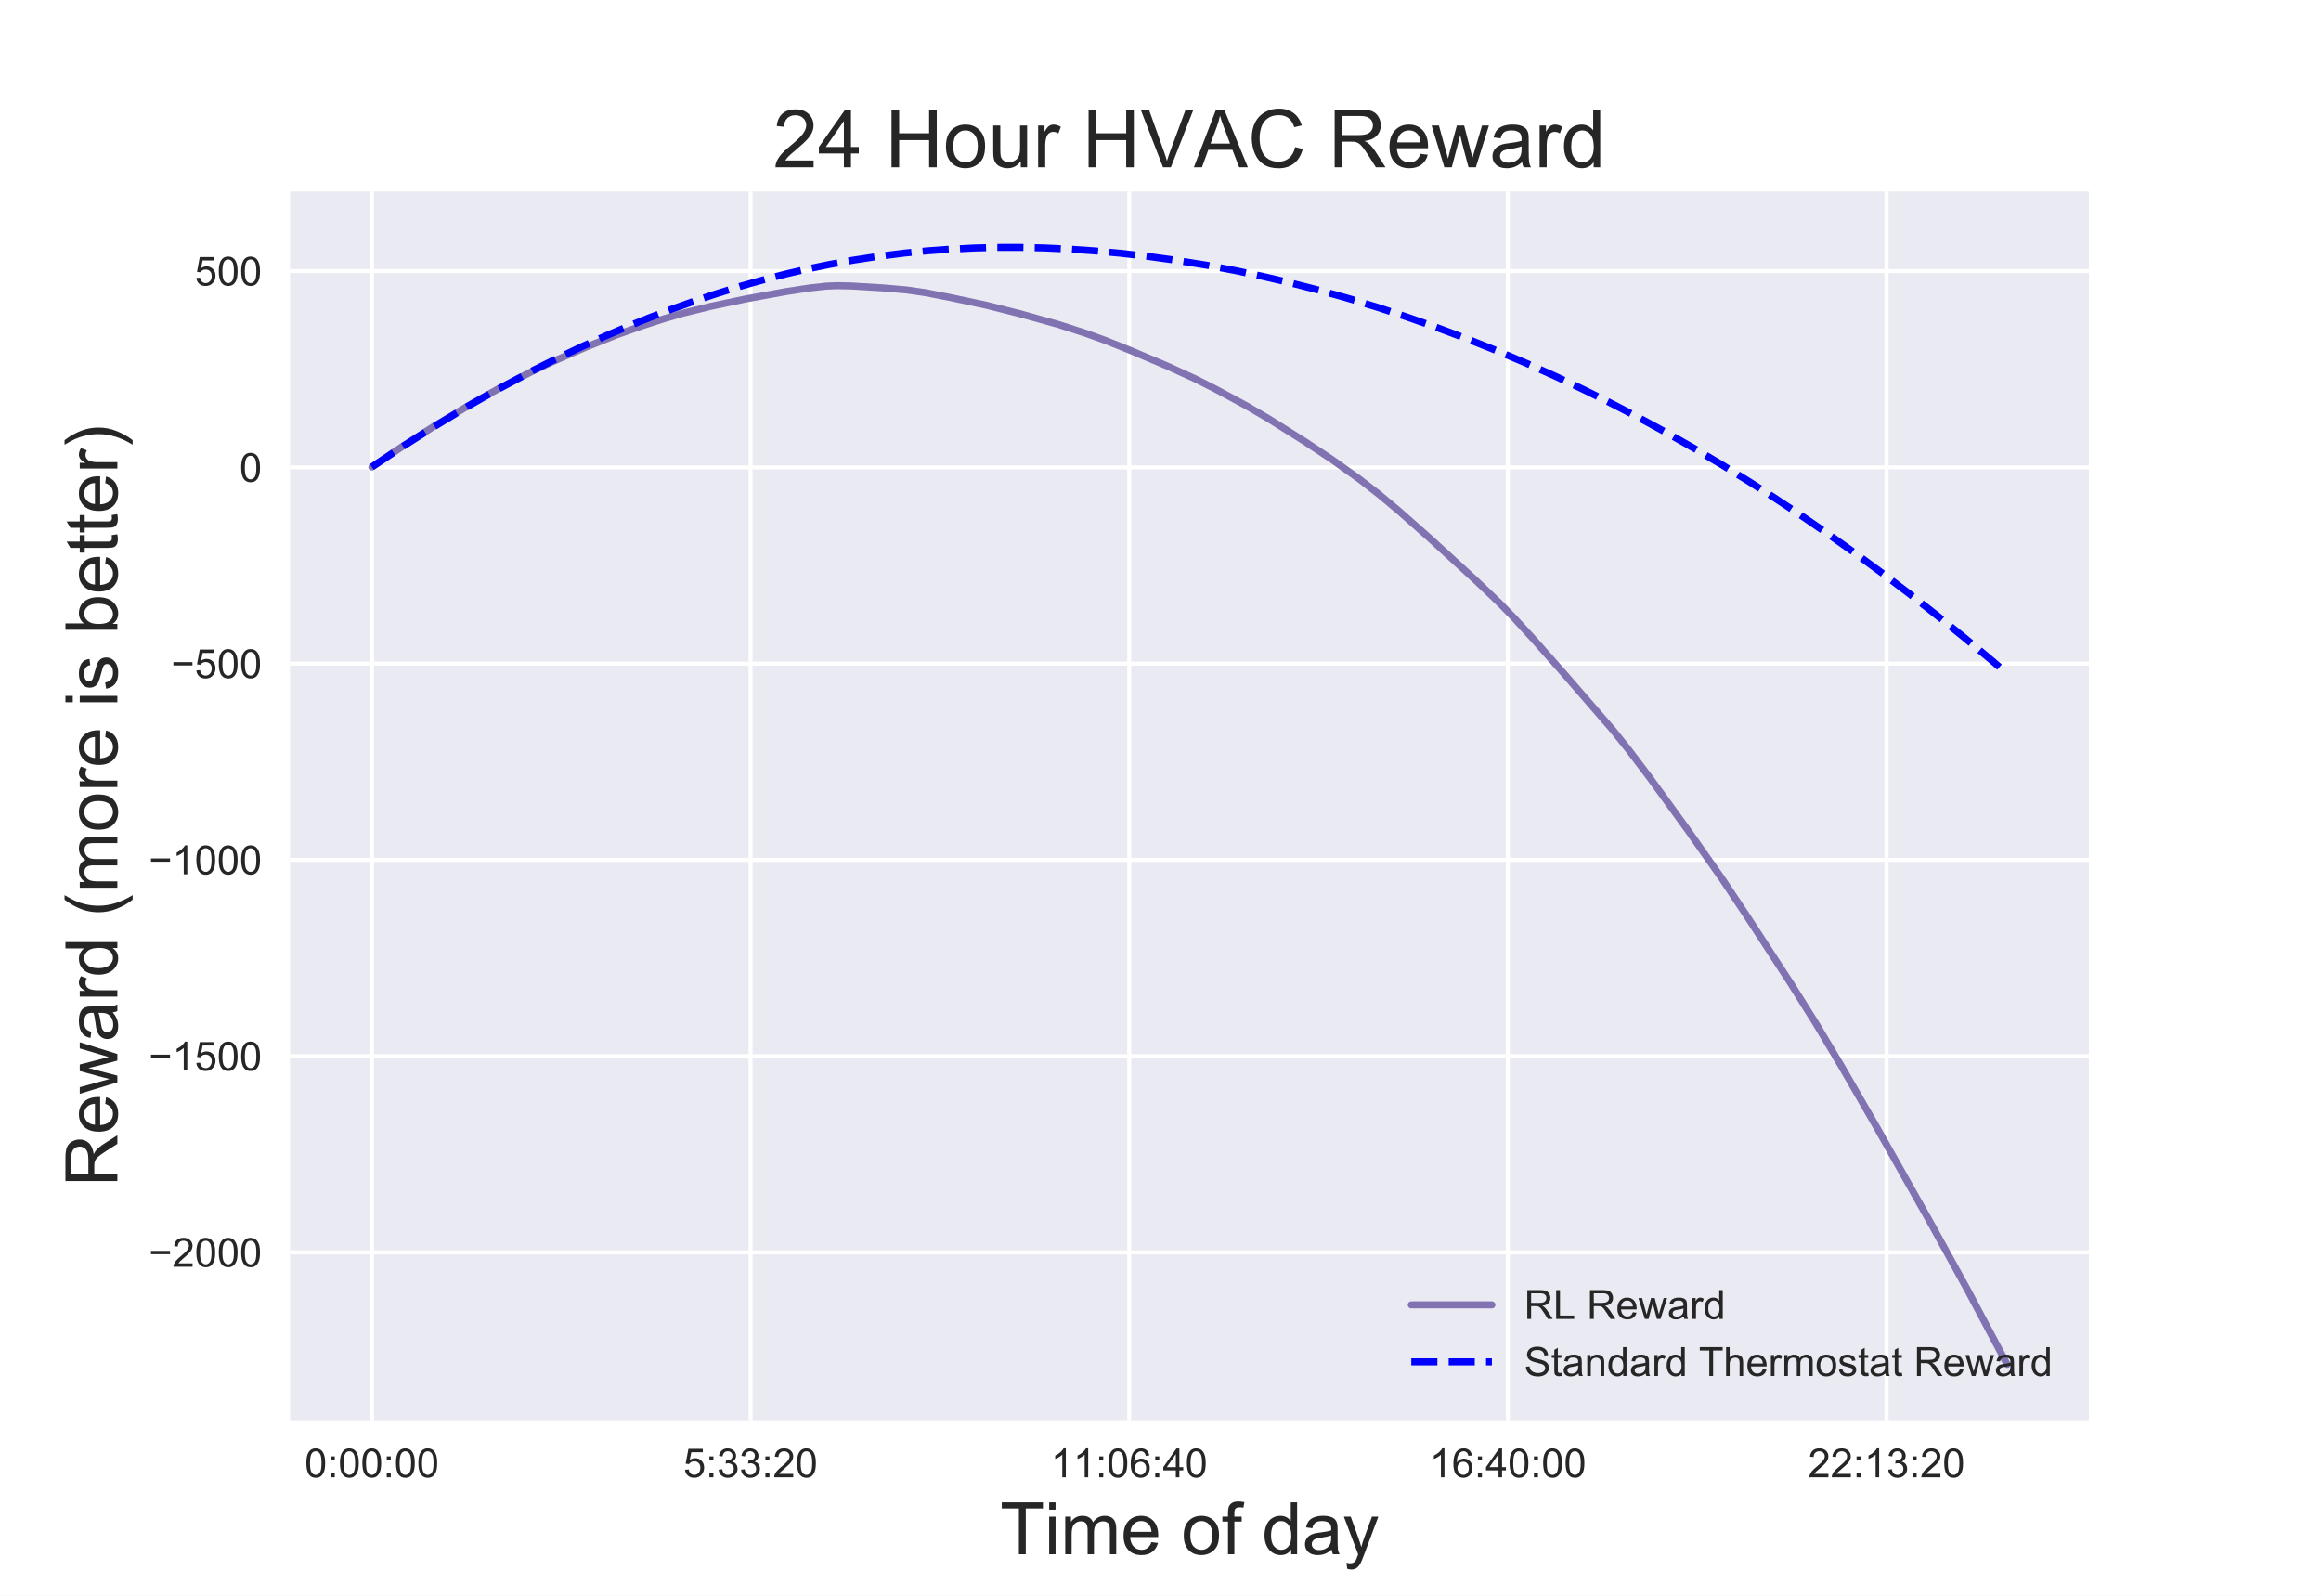
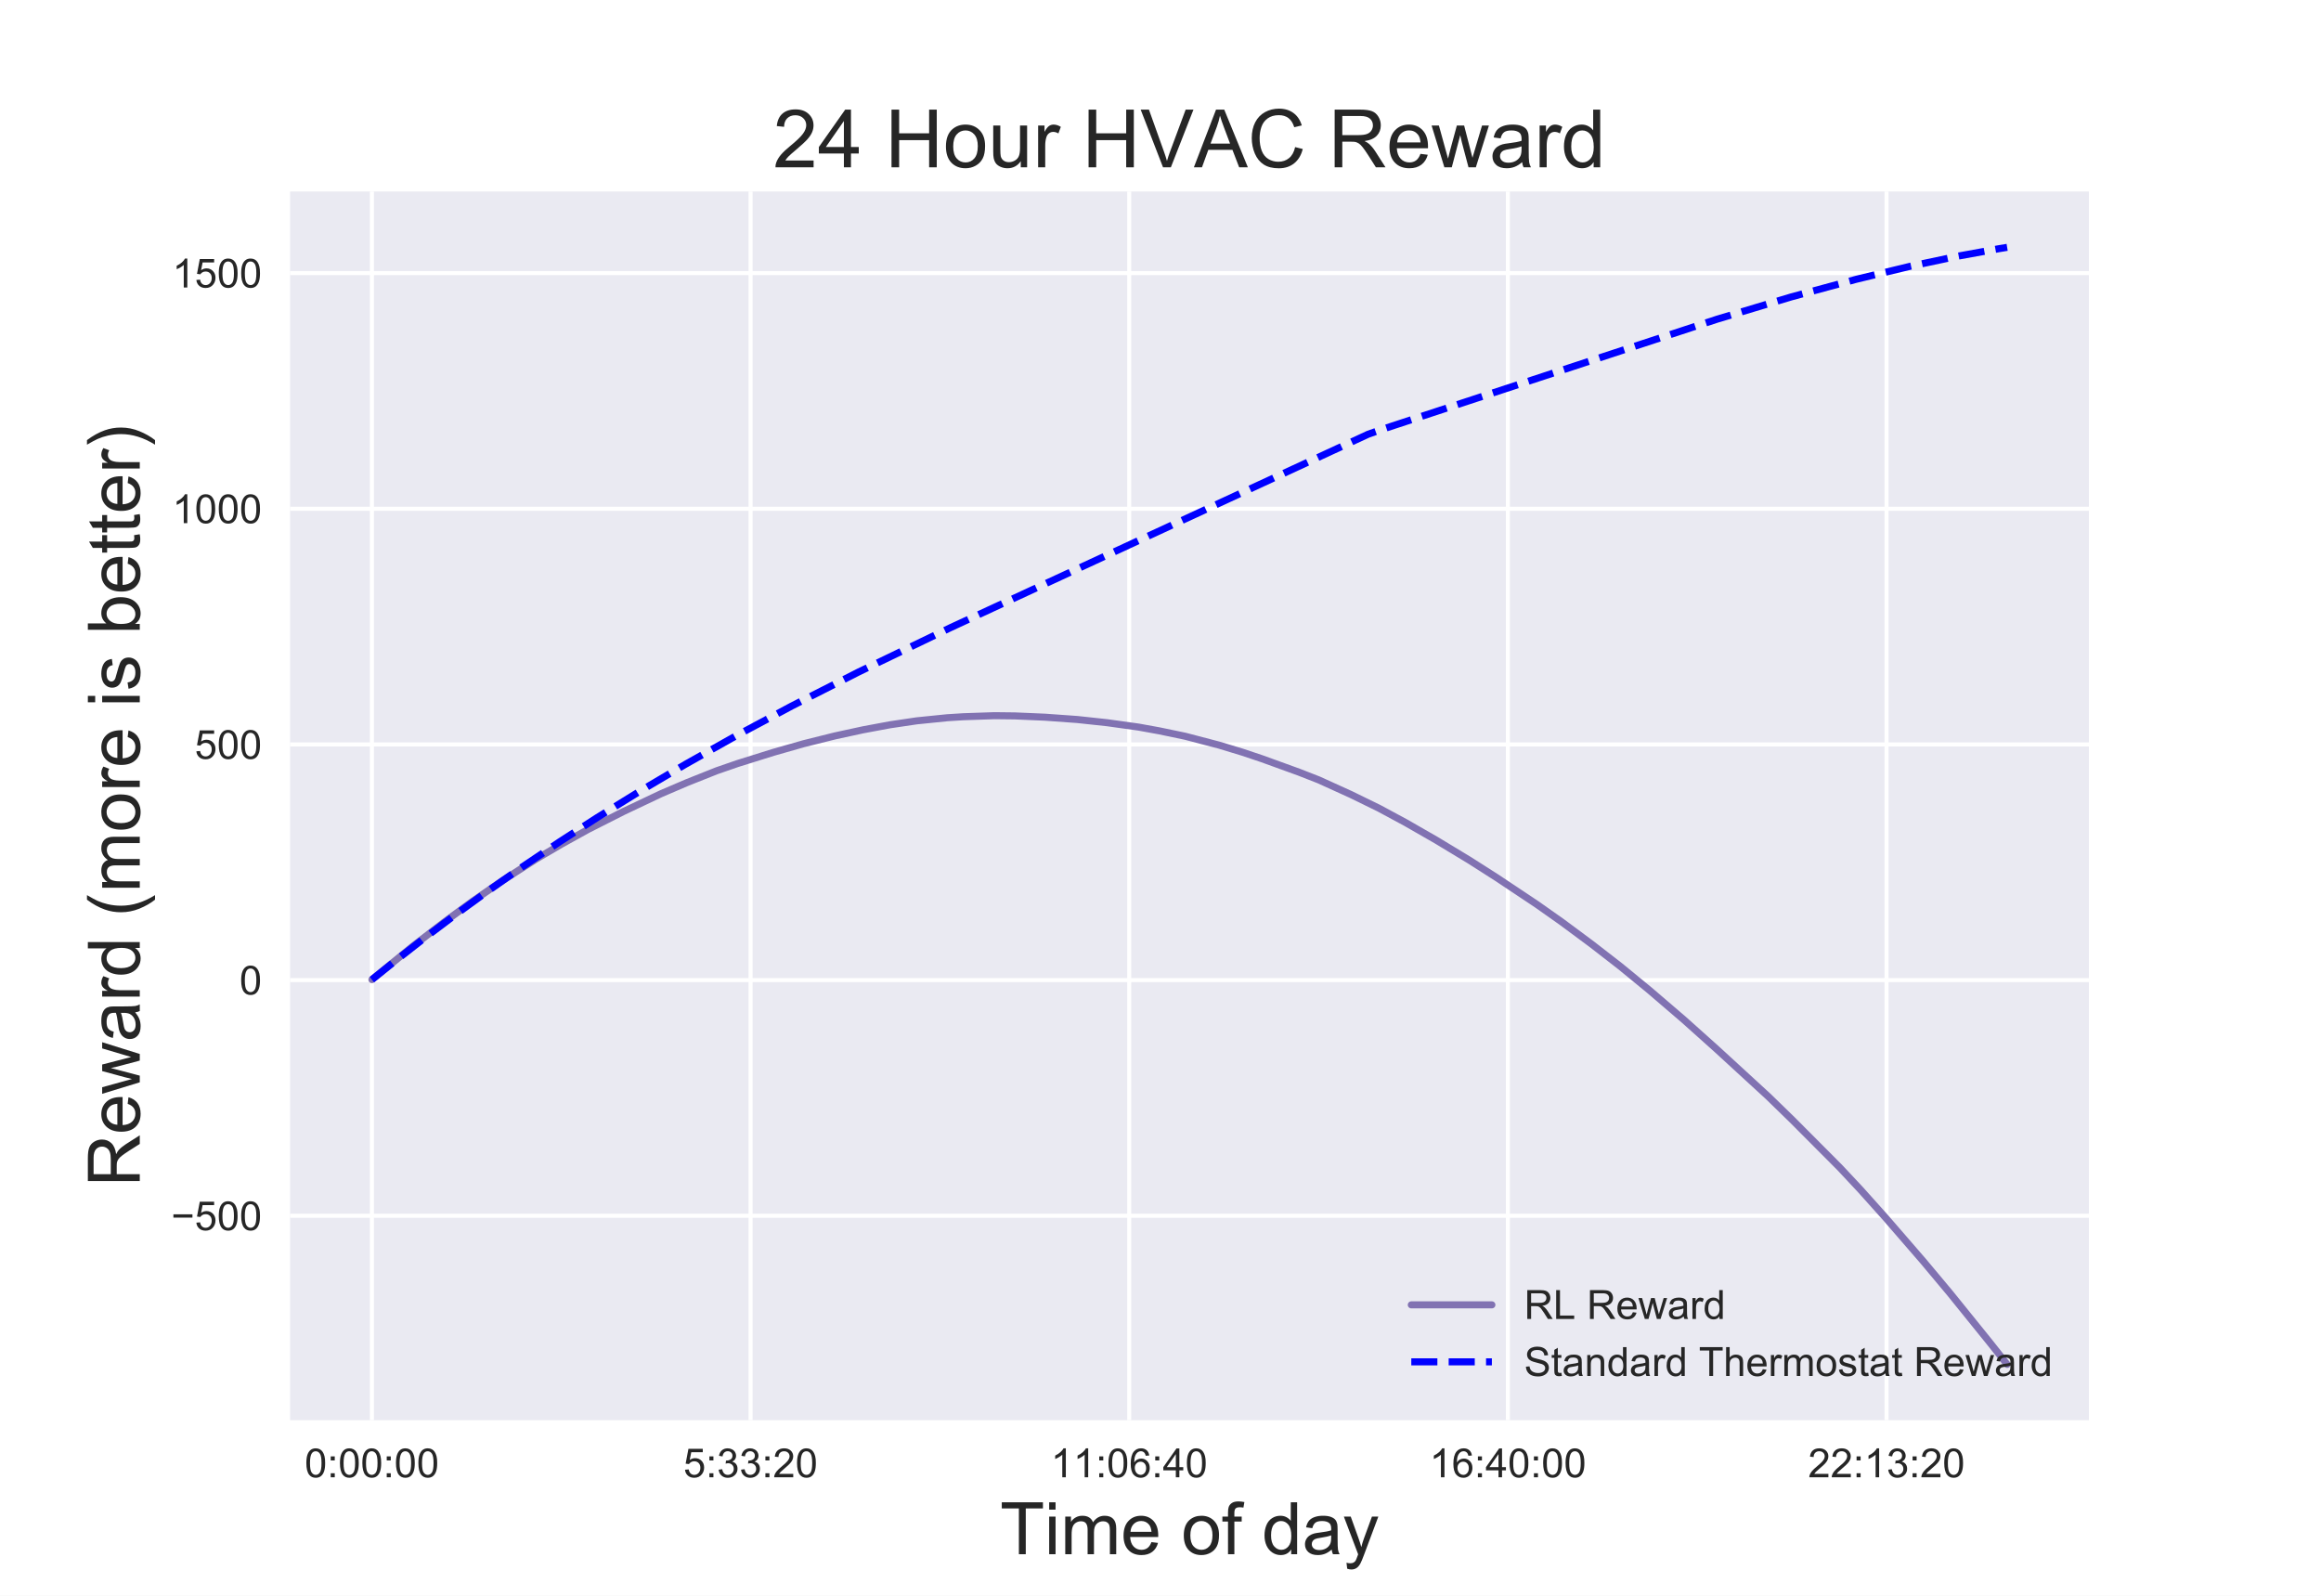
<svg xmlns="http://www.w3.org/2000/svg" xmlns:xlink="http://www.w3.org/1999/xlink" height="396pt" version="1.1" viewBox="0 0 576 396" width="576pt">
  <defs>
    <style type="text/css">
*{stroke-linecap:butt;stroke-linejoin:round;}
  </style>
  </defs>
  <g id="figure_1">
    <g id="patch_1">
      <path d="M 0 396  L 576 396  L 576 0  L 0 0  z " style="fill:#ffffff;" />
    </g>
    <g id="axes_1">
      <g id="patch_2">
        <path d="M 72 352.44  L 518.4 352.44  L 518.4 47.52  L 72 47.52  z " style="fill:#eaeaf2;" />
      </g>
      <g id="matplotlib.axis_1">
        <g id="xtick_1">
          <g id="line2d_1">
-             <path clip-path="url(#pa8f6f6d8f4)" d="M 92.291 352.44  L 92.291 47.52  " style="fill:none;stroke:#ffffff;stroke-linecap:round;" />
+             <path clip-path="url(#p934ad0e996)" d="M 92.291 352.44  L 92.291 47.52  " style="fill:none;stroke:#ffffff;stroke-linecap:round;" />
          </g>
          <g id="line2d_2" />
          <g id="text_1">
            <defs>
              <path d="M 4.156 35.297  Q 4.156 48 6.766 55.734  Q 9.375 63.484 14.516 67.672  Q 19.672 71.875 27.484 71.875  Q 33.25 71.875 37.594 69.547  Q 41.938 67.234 44.766 62.859  Q 47.609 58.5 49.219 52.219  Q 50.828 45.953 50.828 35.297  Q 50.828 22.703 48.234 14.969  Q 45.656 7.234 40.5 3  Q 35.359 -1.219 27.484 -1.219  Q 17.141 -1.219 11.234 6.203  Q 4.156 15.141 4.156 35.297  z M 13.188 35.297  Q 13.188 17.672 17.312 11.828  Q 21.438 6 27.484 6  Q 33.547 6 37.672 11.859  Q 41.797 17.719 41.797 35.297  Q 41.797 52.984 37.672 58.781  Q 33.547 64.594 27.391 64.594  Q 21.344 64.594 17.719 59.469  Q 13.188 52.938 13.188 35.297  z " id="ArialMT-48" />
              <path d="M 9.031 41.844  L 9.031 51.859  L 19.047 51.859  L 19.047 41.844  z M 9.031 0  L 9.031 10.016  L 19.047 10.016  L 19.047 0  z " id="ArialMT-58" />
            </defs>
            <g style="fill:#262626;" transform="translate(75.61044 366.5978)scale(0.1 -0.1)">
              <use xlink:href="#ArialMT-48" />
              <use x="55.615" xlink:href="#ArialMT-58" />
              <use x="83.398" xlink:href="#ArialMT-48" />
              <use x="139.014" xlink:href="#ArialMT-48" />
              <use x="194.629" xlink:href="#ArialMT-58" />
              <use x="222.412" xlink:href="#ArialMT-48" />
              <use x="278.027" xlink:href="#ArialMT-48" />
            </g>
          </g>
        </g>
        <g id="xtick_2">
          <g id="line2d_3">
-             <path clip-path="url(#pa8f6f6d8f4)" d="M 186.263 352.44  L 186.263 47.52  " style="fill:none;stroke:#ffffff;stroke-linecap:round;" />
+             <path clip-path="url(#p934ad0e996)" d="M 186.263 352.44  L 186.263 47.52  " style="fill:none;stroke:#ffffff;stroke-linecap:round;" />
          </g>
          <g id="line2d_4" />
          <g id="text_2">
            <defs>
              <path d="M 4.156 18.75  L 13.375 19.531  Q 14.406 12.797 18.141 9.391  Q 21.875 6 27.156 6  Q 33.5 6 37.891 10.781  Q 42.281 15.578 42.281 23.484  Q 42.281 31 38.062 35.344  Q 33.844 39.703 27 39.703  Q 22.75 39.703 19.328 37.766  Q 15.922 35.844 13.969 32.766  L 5.719 33.844  L 12.641 70.609  L 48.25 70.609  L 48.25 62.203  L 19.672 62.203  L 15.828 42.969  Q 22.266 47.469 29.344 47.469  Q 38.719 47.469 45.156 40.969  Q 51.609 34.469 51.609 24.266  Q 51.609 14.547 45.953 7.469  Q 39.062 -1.219 27.156 -1.219  Q 17.391 -1.219 11.203 4.25  Q 5.031 9.719 4.156 18.75  z " id="ArialMT-53" />
              <path d="M 4.203 18.891  L 12.984 20.062  Q 14.5 12.594 18.141 9.297  Q 21.781 6 27 6  Q 33.203 6 37.469 10.297  Q 41.75 14.594 41.75 20.953  Q 41.75 27 37.797 30.922  Q 33.844 34.859 27.734 34.859  Q 25.25 34.859 21.531 33.891  L 22.516 41.609  Q 23.391 41.5 23.922 41.5  Q 29.547 41.5 34.031 44.422  Q 38.531 47.359 38.531 53.469  Q 38.531 58.297 35.25 61.469  Q 31.984 64.656 26.812 64.656  Q 21.688 64.656 18.266 61.422  Q 14.844 58.203 13.875 51.766  L 5.078 53.328  Q 6.688 62.156 12.391 67.016  Q 18.109 71.875 26.609 71.875  Q 32.469 71.875 37.391 69.359  Q 42.328 66.844 44.938 62.5  Q 47.562 58.156 47.562 53.266  Q 47.562 48.641 45.062 44.828  Q 42.578 41.016 37.703 38.766  Q 44.047 37.312 47.562 32.688  Q 51.078 28.078 51.078 21.141  Q 51.078 11.766 44.234 5.25  Q 37.406 -1.266 26.953 -1.266  Q 17.531 -1.266 11.297 4.344  Q 5.078 9.969 4.203 18.891  z " id="ArialMT-51" />
              <path d="M 50.344 8.453  L 50.344 0  L 3.031 0  Q 2.938 3.172 4.047 6.109  Q 5.859 10.938 9.828 15.625  Q 13.812 20.312 21.344 26.469  Q 33.016 36.031 37.109 41.625  Q 41.219 47.219 41.219 52.203  Q 41.219 57.422 37.469 61  Q 33.734 64.594 27.734 64.594  Q 21.391 64.594 17.578 60.781  Q 13.766 56.984 13.719 50.25  L 4.688 51.172  Q 5.609 61.281 11.656 66.578  Q 17.719 71.875 27.938 71.875  Q 38.234 71.875 44.234 66.156  Q 50.25 60.453 50.25 52  Q 50.25 47.703 48.484 43.547  Q 46.734 39.406 42.656 34.812  Q 38.578 30.219 29.109 22.219  Q 21.188 15.578 18.938 13.203  Q 16.703 10.844 15.234 8.453  z " id="ArialMT-50" />
            </defs>
            <g style="fill:#262626;" transform="translate(169.5825 366.5978)scale(0.1 -0.1)">
              <use xlink:href="#ArialMT-53" />
              <use x="55.615" xlink:href="#ArialMT-58" />
              <use x="83.398" xlink:href="#ArialMT-51" />
              <use x="139.014" xlink:href="#ArialMT-51" />
              <use x="194.629" xlink:href="#ArialMT-58" />
              <use x="222.412" xlink:href="#ArialMT-50" />
              <use x="278.027" xlink:href="#ArialMT-48" />
            </g>
          </g>
        </g>
        <g id="xtick_3">
          <g id="line2d_5">
-             <path clip-path="url(#pa8f6f6d8f4)" d="M 280.235 352.44  L 280.235 47.52  " style="fill:none;stroke:#ffffff;stroke-linecap:round;" />
+             <path clip-path="url(#p934ad0e996)" d="M 280.235 352.44  L 280.235 47.52  " style="fill:none;stroke:#ffffff;stroke-linecap:round;" />
          </g>
          <g id="line2d_6" />
          <g id="text_3">
            <defs>
              <path d="M 37.25 0  L 28.469 0  L 28.469 56  Q 25.297 52.984 20.141 49.953  Q 14.984 46.922 10.891 45.406  L 10.891 53.906  Q 18.266 57.375 23.781 62.297  Q 29.297 67.234 31.594 71.875  L 37.25 71.875  z " id="ArialMT-49" />
              <path d="M 49.75 54.047  L 41.016 53.375  Q 39.844 58.547 37.703 60.891  Q 34.125 64.656 28.906 64.656  Q 24.703 64.656 21.531 62.312  Q 17.391 59.281 14.984 53.469  Q 12.594 47.656 12.5 36.922  Q 15.672 41.75 20.266 44.094  Q 24.859 46.438 29.891 46.438  Q 38.672 46.438 44.844 39.969  Q 51.031 33.5 51.031 23.25  Q 51.031 16.5 48.125 10.719  Q 45.219 4.938 40.141 1.859  Q 35.062 -1.219 28.609 -1.219  Q 17.625 -1.219 10.688 6.859  Q 3.766 14.938 3.766 33.5  Q 3.766 54.25 11.422 63.672  Q 18.109 71.875 29.438 71.875  Q 37.891 71.875 43.281 67.141  Q 48.688 62.406 49.75 54.047  z M 13.875 23.188  Q 13.875 18.656 15.797 14.5  Q 17.719 10.359 21.188 8.172  Q 24.656 6 28.469 6  Q 34.031 6 38.031 10.484  Q 42.047 14.984 42.047 22.703  Q 42.047 30.125 38.078 34.391  Q 34.125 38.672 28.125 38.672  Q 22.172 38.672 18.016 34.391  Q 13.875 30.125 13.875 23.188  z " id="ArialMT-54" />
              <path d="M 32.328 0  L 32.328 17.141  L 1.266 17.141  L 1.266 25.203  L 33.938 71.578  L 41.109 71.578  L 41.109 25.203  L 50.781 25.203  L 50.781 17.141  L 41.109 17.141  L 41.109 0  z M 32.328 25.203  L 32.328 57.469  L 9.906 25.203  z " id="ArialMT-52" />
            </defs>
            <g style="fill:#262626;" transform="translate(260.7795 366.5978)scale(0.1 -0.1)">
              <use xlink:href="#ArialMT-49" />
              <use x="55.506" xlink:href="#ArialMT-49" />
              <use x="111.121" xlink:href="#ArialMT-58" />
              <use x="138.904" xlink:href="#ArialMT-48" />
              <use x="194.52" xlink:href="#ArialMT-54" />
              <use x="250.135" xlink:href="#ArialMT-58" />
              <use x="277.918" xlink:href="#ArialMT-52" />
              <use x="333.533" xlink:href="#ArialMT-48" />
            </g>
          </g>
        </g>
        <g id="xtick_4">
          <g id="line2d_7">
-             <path clip-path="url(#pa8f6f6d8f4)" d="M 374.207 352.44  L 374.207 47.52  " style="fill:none;stroke:#ffffff;stroke-linecap:round;" />
+             <path clip-path="url(#p934ad0e996)" d="M 374.207 352.44  L 374.207 47.52  " style="fill:none;stroke:#ffffff;stroke-linecap:round;" />
          </g>
          <g id="line2d_8" />
          <g id="text_4">
            <g style="fill:#262626;" transform="translate(354.746 366.5978)scale(0.1 -0.1)">
              <use xlink:href="#ArialMT-49" />
              <use x="55.615" xlink:href="#ArialMT-54" />
              <use x="111.23" xlink:href="#ArialMT-58" />
              <use x="139.014" xlink:href="#ArialMT-52" />
              <use x="194.629" xlink:href="#ArialMT-48" />
              <use x="250.244" xlink:href="#ArialMT-58" />
              <use x="278.027" xlink:href="#ArialMT-48" />
              <use x="333.643" xlink:href="#ArialMT-48" />
            </g>
          </g>
        </g>
        <g id="xtick_5">
          <g id="line2d_9">
-             <path clip-path="url(#pa8f6f6d8f4)" d="M 468.179 352.44  L 468.179 47.52  " style="fill:none;stroke:#ffffff;stroke-linecap:round;" />
+             <path clip-path="url(#p934ad0e996)" d="M 468.179 352.44  L 468.179 47.52  " style="fill:none;stroke:#ffffff;stroke-linecap:round;" />
          </g>
          <g id="line2d_10" />
          <g id="text_5">
            <g style="fill:#262626;" transform="translate(448.7181 366.5978)scale(0.1 -0.1)">
              <use xlink:href="#ArialMT-50" />
              <use x="55.615" xlink:href="#ArialMT-50" />
              <use x="111.23" xlink:href="#ArialMT-58" />
              <use x="139.014" xlink:href="#ArialMT-49" />
              <use x="194.629" xlink:href="#ArialMT-51" />
              <use x="250.244" xlink:href="#ArialMT-58" />
              <use x="278.027" xlink:href="#ArialMT-50" />
              <use x="333.643" xlink:href="#ArialMT-48" />
            </g>
          </g>
        </g>
        <g id="text_6">
          <defs>
            <path d="M 25.922 0  L 25.922 63.141  L 2.344 63.141  L 2.344 71.578  L 59.078 71.578  L 59.078 63.141  L 35.406 63.141  L 35.406 0  z " id="ArialMT-84" />
            <path d="M 6.641 61.469  L 6.641 71.578  L 15.438 71.578  L 15.438 61.469  z M 6.641 0  L 6.641 51.859  L 15.438 51.859  L 15.438 0  z " id="ArialMT-105" />
            <path d="M 6.594 0  L 6.594 51.859  L 14.453 51.859  L 14.453 44.578  Q 16.891 48.391 20.938 50.703  Q 25 53.031 30.172 53.031  Q 35.938 53.031 39.625 50.641  Q 43.312 48.25 44.828 43.953  Q 50.984 53.031 60.844 53.031  Q 68.562 53.031 72.703 48.75  Q 76.859 44.484 76.859 35.594  L 76.859 0  L 68.109 0  L 68.109 32.672  Q 68.109 37.938 67.25 40.25  Q 66.406 42.578 64.156 43.984  Q 61.922 45.406 58.891 45.406  Q 53.422 45.406 49.797 41.766  Q 46.188 38.141 46.188 30.125  L 46.188 0  L 37.406 0  L 37.406 33.688  Q 37.406 39.547 35.25 42.469  Q 33.109 45.406 28.219 45.406  Q 24.516 45.406 21.359 43.453  Q 18.219 41.5 16.797 37.734  Q 15.375 33.984 15.375 26.906  L 15.375 0  z " id="ArialMT-109" />
            <path d="M 42.094 16.703  L 51.172 15.578  Q 49.031 7.625 43.219 3.219  Q 37.406 -1.172 28.375 -1.172  Q 17 -1.172 10.328 5.828  Q 3.656 12.844 3.656 25.484  Q 3.656 38.578 10.391 45.797  Q 17.141 53.031 27.875 53.031  Q 38.281 53.031 44.875 45.953  Q 51.469 38.875 51.469 26.031  Q 51.469 25.25 51.422 23.688  L 12.75 23.688  Q 13.234 15.141 17.578 10.594  Q 21.922 6.062 28.422 6.062  Q 33.25 6.062 36.672 8.594  Q 40.094 11.141 42.094 16.703  z M 13.234 30.906  L 42.188 30.906  Q 41.609 37.453 38.875 40.719  Q 34.672 45.797 27.984 45.797  Q 21.922 45.797 17.797 41.75  Q 13.672 37.703 13.234 30.906  z " id="ArialMT-101" />
            <path id="ArialMT-32" />
            <path d="M 3.328 25.922  Q 3.328 40.328 11.328 47.266  Q 18.016 53.031 27.641 53.031  Q 38.328 53.031 45.109 46.016  Q 51.906 39.016 51.906 26.656  Q 51.906 16.656 48.906 10.906  Q 45.906 5.172 40.156 2  Q 34.422 -1.172 27.641 -1.172  Q 16.75 -1.172 10.031 5.812  Q 3.328 12.797 3.328 25.922  z M 12.359 25.922  Q 12.359 15.969 16.703 11.016  Q 21.047 6.062 27.641 6.062  Q 34.188 6.062 38.531 11.031  Q 42.875 16.016 42.875 26.219  Q 42.875 35.844 38.5 40.797  Q 34.125 45.75 27.641 45.75  Q 21.047 45.75 16.703 40.812  Q 12.359 35.891 12.359 25.922  z " id="ArialMT-111" />
            <path d="M 8.688 0  L 8.688 45.016  L 0.922 45.016  L 0.922 51.859  L 8.688 51.859  L 8.688 57.375  Q 8.688 62.594 9.625 65.141  Q 10.891 68.562 14.078 70.672  Q 17.281 72.797 23.047 72.797  Q 26.766 72.797 31.25 71.922  L 29.938 64.266  Q 27.203 64.75 24.75 64.75  Q 20.75 64.75 19.094 63.031  Q 17.438 61.328 17.438 56.641  L 17.438 51.859  L 27.547 51.859  L 27.547 45.016  L 17.438 45.016  L 17.438 0  z " id="ArialMT-102" />
            <path d="M 40.234 0  L 40.234 6.547  Q 35.297 -1.172 25.734 -1.172  Q 19.531 -1.172 14.328 2.25  Q 9.125 5.672 6.266 11.797  Q 3.422 17.922 3.422 25.875  Q 3.422 33.641 6 39.969  Q 8.594 46.297 13.766 49.656  Q 18.953 53.031 25.344 53.031  Q 30.031 53.031 33.688 51.047  Q 37.359 49.078 39.656 45.906  L 39.656 71.578  L 48.391 71.578  L 48.391 0  z M 12.453 25.875  Q 12.453 15.922 16.641 10.984  Q 20.844 6.062 26.562 6.062  Q 32.328 6.062 36.344 10.766  Q 40.375 15.484 40.375 25.141  Q 40.375 35.797 36.266 40.766  Q 32.172 45.75 26.172 45.75  Q 20.312 45.75 16.375 40.969  Q 12.453 36.188 12.453 25.875  z " id="ArialMT-100" />
            <path d="M 40.438 6.391  Q 35.547 2.25 31.031 0.531  Q 26.516 -1.172 21.344 -1.172  Q 12.797 -1.172 8.203 3  Q 3.609 7.172 3.609 13.672  Q 3.609 17.484 5.344 20.625  Q 7.078 23.781 9.891 25.688  Q 12.703 27.594 16.219 28.562  Q 18.797 29.25 24.031 29.891  Q 34.672 31.156 39.703 32.906  Q 39.75 34.719 39.75 35.203  Q 39.75 40.578 37.25 42.781  Q 33.891 45.75 27.25 45.75  Q 21.047 45.75 18.094 43.578  Q 15.141 41.406 13.719 35.891  L 5.125 37.062  Q 6.297 42.578 8.984 45.969  Q 11.672 49.359 16.75 51.188  Q 21.828 53.031 28.516 53.031  Q 35.156 53.031 39.297 51.469  Q 43.453 49.906 45.406 47.531  Q 47.359 45.172 48.141 41.547  Q 48.578 39.312 48.578 33.453  L 48.578 21.734  Q 48.578 9.469 49.141 6.219  Q 49.703 2.984 51.375 0  L 42.188 0  Q 40.828 2.734 40.438 6.391  z M 39.703 26.031  Q 34.906 24.078 25.344 22.703  Q 19.922 21.922 17.672 20.938  Q 15.438 19.969 14.203 18.094  Q 12.984 16.219 12.984 13.922  Q 12.984 10.406 15.641 8.062  Q 18.312 5.719 23.438 5.719  Q 28.516 5.719 32.469 7.938  Q 36.422 10.156 38.281 14.016  Q 39.703 17 39.703 22.797  z " id="ArialMT-97" />
            <path d="M 6.203 -19.969  L 5.219 -11.719  Q 8.109 -12.5 10.25 -12.5  Q 13.188 -12.5 14.938 -11.516  Q 16.703 -10.547 17.828 -8.797  Q 18.656 -7.469 20.516 -2.25  Q 20.75 -1.516 21.297 -0.094  L 1.609 51.859  L 11.078 51.859  L 21.875 21.828  Q 23.969 16.109 25.641 9.812  Q 27.156 15.875 29.25 21.625  L 40.328 51.859  L 49.125 51.859  L 29.391 -0.875  Q 26.219 -9.422 24.469 -12.641  Q 22.125 -17 19.094 -19.016  Q 16.062 -21.047 11.859 -21.047  Q 9.328 -21.047 6.203 -19.969  z " id="ArialMT-121" />
          </defs>
          <g style="fill:#262626;" transform="translate(248.1905 385.6888)scale(0.18 -0.18)">
            <use xlink:href="#ArialMT-84" />
            <use x="61.037" xlink:href="#ArialMT-105" />
            <use x="83.254" xlink:href="#ArialMT-109" />
            <use x="166.555" xlink:href="#ArialMT-101" />
            <use x="222.17" xlink:href="#ArialMT-32" />
            <use x="249.953" xlink:href="#ArialMT-111" />
            <use x="305.568" xlink:href="#ArialMT-102" />
            <use x="333.352" xlink:href="#ArialMT-32" />
            <use x="361.135" xlink:href="#ArialMT-100" />
            <use x="416.75" xlink:href="#ArialMT-97" />
            <use x="472.365" xlink:href="#ArialMT-121" />
          </g>
        </g>
      </g>
      <g id="matplotlib.axis_2">
        <g id="ytick_1">
          <g id="line2d_11">
-             <path clip-path="url(#pa8f6f6d8f4)" d="M 72 310.781  L 518.4 310.781  " style="fill:none;stroke:#ffffff;stroke-linecap:round;" />
+             <path clip-path="url(#p934ad0e996)" d="M 72 301.701  L 518.4 301.701  " style="fill:none;stroke:#ffffff;stroke-linecap:round;" />
          </g>
          <g id="line2d_12" />
          <g id="text_7">
            <defs>
              <path d="M 52.828 31.203  L 5.562 31.203  L 5.562 39.406  L 52.828 39.406  z " id="ArialMT-8722" />
            </defs>
-             <g style="fill:#262626;" transform="translate(36.91562 314.3599)scale(0.1 -0.1)">
-               <use xlink:href="#ArialMT-8722" />
-               <use x="58.398" xlink:href="#ArialMT-50" />
-               <use x="114.014" xlink:href="#ArialMT-48" />
-               <use x="169.629" xlink:href="#ArialMT-48" />
-               <use x="225.244" xlink:href="#ArialMT-48" />
-             </g>
-           </g>
-         </g>
-         <g id="ytick_2">
-           <g id="line2d_13">
-             <path clip-path="url(#pa8f6f6d8f4)" d="M 72 262.08  L 518.4 262.08  " style="fill:none;stroke:#ffffff;stroke-linecap:round;" />
-           </g>
-           <g id="line2d_14" />
-           <g id="text_8">
-             <g style="fill:#262626;" transform="translate(36.91562 265.6584)scale(0.1 -0.1)">
-               <use xlink:href="#ArialMT-8722" />
-               <use x="58.398" xlink:href="#ArialMT-49" />
-               <use x="114.014" xlink:href="#ArialMT-53" />
-               <use x="169.629" xlink:href="#ArialMT-48" />
-               <use x="225.244" xlink:href="#ArialMT-48" />
-             </g>
-           </g>
-         </g>
-         <g id="ytick_3">
-           <g id="line2d_15">
-             <path clip-path="url(#pa8f6f6d8f4)" d="M 72 213.378  L 518.4 213.378  " style="fill:none;stroke:#ffffff;stroke-linecap:round;" />
-           </g>
-           <g id="line2d_16" />
-           <g id="text_9">
-             <g style="fill:#262626;" transform="translate(36.91562 216.957)scale(0.1 -0.1)">
-               <use xlink:href="#ArialMT-8722" />
-               <use x="58.398" xlink:href="#ArialMT-49" />
-               <use x="114.014" xlink:href="#ArialMT-48" />
-               <use x="169.629" xlink:href="#ArialMT-48" />
-               <use x="225.244" xlink:href="#ArialMT-48" />
-             </g>
-           </g>
-         </g>
-         <g id="ytick_4">
-           <g id="line2d_17">
-             <path clip-path="url(#pa8f6f6d8f4)" d="M 72 164.677  L 518.4 164.677  " style="fill:none;stroke:#ffffff;stroke-linecap:round;" />
-           </g>
-           <g id="line2d_18" />
-           <g id="text_10">
-             <g style="fill:#262626;" transform="translate(42.47656 168.2555)scale(0.1 -0.1)">
+             <g style="fill:#262626;" transform="translate(42.47656 305.28)scale(0.1 -0.1)">
              <use xlink:href="#ArialMT-8722" />
              <use x="58.398" xlink:href="#ArialMT-53" />
              <use x="114.014" xlink:href="#ArialMT-48" />
              <use x="169.629" xlink:href="#ArialMT-48" />
            </g>
          </g>
        </g>
-         <g id="ytick_5">
-           <g id="line2d_19">
-             <path clip-path="url(#pa8f6f6d8f4)" d="M 72 115.975  L 518.4 115.975  " style="fill:none;stroke:#ffffff;stroke-linecap:round;" />
-           </g>
-           <g id="line2d_20" />
-           <g id="text_11">
-             <g style="fill:#262626;" transform="translate(59.43906 119.554)scale(0.1 -0.1)">
+         <g id="ytick_2">
+           <g id="line2d_13">
+             <path clip-path="url(#p934ad0e996)" d="M 72 243.218  L 518.4 243.218  " style="fill:none;stroke:#ffffff;stroke-linecap:round;" />
+           </g>
+           <g id="line2d_14" />
+           <g id="text_8">
+             <g style="fill:#262626;" transform="translate(59.43906 246.7967)scale(0.1 -0.1)">
              <use xlink:href="#ArialMT-48" />
            </g>
          </g>
        </g>
-         <g id="ytick_6">
-           <g id="line2d_21">
-             <path clip-path="url(#pa8f6f6d8f4)" d="M 72 67.274  L 518.4 67.274  " style="fill:none;stroke:#ffffff;stroke-linecap:round;" />
-           </g>
-           <g id="line2d_22" />
-           <g id="text_12">
-             <g style="fill:#262626;" transform="translate(48.31719 70.85255)scale(0.1 -0.1)">
+         <g id="ytick_3">
+           <g id="line2d_15">
+             <path clip-path="url(#p934ad0e996)" d="M 72 184.734  L 518.4 184.734  " style="fill:none;stroke:#ffffff;stroke-linecap:round;" />
+           </g>
+           <g id="line2d_16" />
+           <g id="text_9">
+             <g style="fill:#262626;" transform="translate(48.31719 188.3133)scale(0.1 -0.1)">
              <use xlink:href="#ArialMT-53" />
              <use x="55.615" xlink:href="#ArialMT-48" />
              <use x="111.23" xlink:href="#ArialMT-48" />
            </g>
          </g>
        </g>
-         <g id="text_13">
+         <g id="ytick_4">
+           <g id="line2d_17">
+             <path clip-path="url(#p934ad0e996)" d="M 72 126.251  L 518.4 126.251  " style="fill:none;stroke:#ffffff;stroke-linecap:round;" />
+           </g>
+           <g id="line2d_18" />
+           <g id="text_10">
+             <g style="fill:#262626;" transform="translate(42.75625 129.8299)scale(0.1 -0.1)">
+               <use xlink:href="#ArialMT-49" />
+               <use x="55.615" xlink:href="#ArialMT-48" />
+               <use x="111.23" xlink:href="#ArialMT-48" />
+               <use x="166.846" xlink:href="#ArialMT-48" />
+             </g>
+           </g>
+         </g>
+         <g id="ytick_5">
+           <g id="line2d_19">
+             <path clip-path="url(#p934ad0e996)" d="M 72 67.768  L 518.4 67.768  " style="fill:none;stroke:#ffffff;stroke-linecap:round;" />
+           </g>
+           <g id="line2d_20" />
+           <g id="text_11">
+             <g style="fill:#262626;" transform="translate(42.75625 71.34657)scale(0.1 -0.1)">
+               <use xlink:href="#ArialMT-49" />
+               <use x="55.615" xlink:href="#ArialMT-53" />
+               <use x="111.23" xlink:href="#ArialMT-48" />
+               <use x="166.846" xlink:href="#ArialMT-48" />
+             </g>
+           </g>
+         </g>
+         <g id="text_12">
          <defs>
            <path d="M 7.859 0  L 7.859 71.578  L 39.594 71.578  Q 49.172 71.578 54.141 69.641  Q 59.125 67.719 62.109 62.828  Q 65.094 57.953 65.094 52.047  Q 65.094 44.438 60.156 39.203  Q 55.219 33.984 44.922 32.562  Q 48.688 30.766 50.641 29  Q 54.781 25.203 58.5 19.484  L 70.953 0  L 59.031 0  L 49.562 14.891  Q 45.406 21.344 42.719 24.75  Q 40.047 28.172 37.922 29.531  Q 35.797 30.906 33.594 31.453  Q 31.984 31.781 28.328 31.781  L 17.328 31.781  L 17.328 0  z M 17.328 39.984  L 37.703 39.984  Q 44.188 39.984 47.844 41.328  Q 51.516 42.672 53.422 45.625  Q 55.328 48.578 55.328 52.047  Q 55.328 57.125 51.641 60.391  Q 47.953 63.672 39.984 63.672  L 17.328 63.672  z " id="ArialMT-82" />
            <path d="M 16.156 0  L 0.297 51.859  L 9.375 51.859  L 17.625 21.922  L 20.703 10.797  Q 20.906 11.625 23.391 21.484  L 31.641 51.859  L 40.672 51.859  L 48.438 21.781  L 51.031 11.859  L 54 21.875  L 62.891 51.859  L 71.438 51.859  L 55.219 0  L 46.094 0  L 37.844 31.062  L 35.844 39.891  L 25.344 0  z " id="ArialMT-119" />
            <path d="M 6.5 0  L 6.5 51.859  L 14.406 51.859  L 14.406 44  Q 17.438 49.516 20 51.266  Q 22.562 53.031 25.641 53.031  Q 30.078 53.031 34.672 50.203  L 31.641 42.047  Q 28.422 43.953 25.203 43.953  Q 22.312 43.953 20.016 42.219  Q 17.719 40.484 16.75 37.406  Q 15.281 32.719 15.281 27.156  L 15.281 0  z " id="ArialMT-114" />
            <path d="M 23.391 -21.047  Q 16.109 -11.859 11.078 0.438  Q 6.062 12.75 6.062 25.922  Q 6.062 37.547 9.812 48.188  Q 14.203 60.547 23.391 72.797  L 29.688 72.797  Q 23.781 62.641 21.875 58.297  Q 18.891 51.562 17.188 44.234  Q 15.094 35.109 15.094 25.875  Q 15.094 2.391 29.688 -21.047  z " id="ArialMT-40" />
            <path d="M 3.078 15.484  L 11.766 16.844  Q 12.5 11.625 15.844 8.844  Q 19.188 6.062 25.203 6.062  Q 31.25 6.062 34.172 8.516  Q 37.109 10.984 37.109 14.312  Q 37.109 17.281 34.516 19  Q 32.719 20.172 25.531 21.969  Q 15.875 24.422 12.141 26.203  Q 8.406 27.984 6.469 31.125  Q 4.547 34.281 4.547 38.094  Q 4.547 41.547 6.125 44.5  Q 7.719 47.469 10.453 49.422  Q 12.5 50.922 16.031 51.969  Q 19.578 53.031 23.641 53.031  Q 29.734 53.031 34.344 51.266  Q 38.969 49.516 41.156 46.5  Q 43.359 43.5 44.188 38.484  L 35.594 37.312  Q 35.016 41.312 32.203 43.547  Q 29.391 45.797 24.266 45.797  Q 18.219 45.797 15.625 43.797  Q 13.031 41.797 13.031 39.109  Q 13.031 37.406 14.109 36.031  Q 15.188 34.625 17.484 33.688  Q 18.797 33.203 25.25 31.453  Q 34.578 28.953 38.25 27.359  Q 41.938 25.781 44.031 22.75  Q 46.141 19.734 46.141 15.234  Q 46.141 10.844 43.578 6.953  Q 41.016 3.078 36.172 0.953  Q 31.344 -1.172 25.25 -1.172  Q 15.141 -1.172 9.844 3.031  Q 4.547 7.234 3.078 15.484  z " id="ArialMT-115" />
            <path d="M 14.703 0  L 6.547 0  L 6.547 71.578  L 15.328 71.578  L 15.328 46.047  Q 20.906 53.031 29.547 53.031  Q 34.328 53.031 38.594 51.094  Q 42.875 49.172 45.625 45.672  Q 48.391 42.188 49.953 37.25  Q 51.516 32.328 51.516 26.703  Q 51.516 13.375 44.922 6.094  Q 38.328 -1.172 29.109 -1.172  Q 19.922 -1.172 14.703 6.5  z M 14.594 26.312  Q 14.594 17 17.141 12.844  Q 21.297 6.062 28.375 6.062  Q 34.125 6.062 38.328 11.062  Q 42.531 16.062 42.531 25.984  Q 42.531 36.141 38.5 40.969  Q 34.469 45.797 28.766 45.797  Q 23 45.797 18.797 40.797  Q 14.594 35.797 14.594 26.312  z " id="ArialMT-98" />
            <path d="M 25.781 7.859  L 27.047 0.094  Q 23.344 -0.688 20.406 -0.688  Q 15.625 -0.688 12.984 0.828  Q 10.359 2.344 9.281 4.812  Q 8.203 7.281 8.203 15.188  L 8.203 45.016  L 1.766 45.016  L 1.766 51.859  L 8.203 51.859  L 8.203 64.703  L 16.938 69.969  L 16.938 51.859  L 25.781 51.859  L 25.781 45.016  L 16.938 45.016  L 16.938 14.703  Q 16.938 10.938 17.406 9.859  Q 17.875 8.797 18.922 8.156  Q 19.969 7.516 21.922 7.516  Q 23.391 7.516 25.781 7.859  z " id="ArialMT-116" />
            <path d="M 12.359 -21.047  L 6.062 -21.047  Q 20.656 2.391 20.656 25.875  Q 20.656 35.062 18.562 44.094  Q 16.891 51.422 13.922 58.156  Q 12.016 62.547 6.062 72.797  L 12.359 72.797  Q 21.531 60.547 25.922 48.188  Q 29.688 37.547 29.688 25.922  Q 29.688 12.75 24.625 0.438  Q 19.578 -11.859 12.359 -21.047  z " id="ArialMT-41" />
          </defs>
-           <g style="fill:#262626;" transform="translate(29.12719 294.4997)rotate(-90)scale(0.18 -0.18)">
+           <g style="fill:#262626;" transform="translate(34.68812 294.4997)rotate(-90)scale(0.18 -0.18)">
            <use xlink:href="#ArialMT-82" />
            <use x="72.217" xlink:href="#ArialMT-101" />
            <use x="127.832" xlink:href="#ArialMT-119" />
            <use x="200.049" xlink:href="#ArialMT-97" />
            <use x="255.664" xlink:href="#ArialMT-114" />
            <use x="288.965" xlink:href="#ArialMT-100" />
            <use x="344.58" xlink:href="#ArialMT-32" />
            <use x="372.363" xlink:href="#ArialMT-40" />
            <use x="405.664" xlink:href="#ArialMT-109" />
            <use x="488.965" xlink:href="#ArialMT-111" />
            <use x="544.58" xlink:href="#ArialMT-114" />
            <use x="577.881" xlink:href="#ArialMT-101" />
            <use x="633.496" xlink:href="#ArialMT-32" />
            <use x="661.279" xlink:href="#ArialMT-105" />
            <use x="683.496" xlink:href="#ArialMT-115" />
            <use x="733.496" xlink:href="#ArialMT-32" />
            <use x="761.279" xlink:href="#ArialMT-98" />
            <use x="816.895" xlink:href="#ArialMT-101" />
            <use x="872.51" xlink:href="#ArialMT-116" />
            <use x="900.293" xlink:href="#ArialMT-116" />
            <use x="928.076" xlink:href="#ArialMT-101" />
            <use x="983.691" xlink:href="#ArialMT-114" />
            <use x="1016.992" xlink:href="#ArialMT-41" />
          </g>
        </g>
      </g>
-       <g id="line2d_23">
-         <path clip-path="url(#pa8f6f6d8f4)" d="M 92.291 115.878  L 99.903 110.758  L 107.937 105.634  L 116.959 100.235  L 123.443 96.614  L 132.041 92.164  L 136.834 89.87  L 145.432 86.129  L 153.044 83.085  L 159.246 80.893  L 164.743 79.106  L 169.677 77.674  L 176.302 76.04  L 185.041 74.186  L 195.049 72.363  L 200.97 71.451  L 205.057 71.003  L 207.736 70.894  L 211.4 70.972  L 219.153 71.445  L 224.932 71.945  L 229.584 72.613  L 235.786 73.821  L 244.667 75.717  L 252.701 77.742  L 262.568 80.487  L 269.475 82.724  L 274.409 84.508  L 280.47 86.938  L 289.914 90.934  L 296.821 94.102  L 301.755 96.601  L 309.366 100.714  L 314.864 103.927  L 323.885 109.605  L 330.51 113.997  L 337.417 118.931  L 342.35 122.772  L 347.143 126.779  L 354.896 133.637  L 366.313 144.101  L 372.093 149.62  L 375.617 153.217  L 380.409 158.442  L 388.303 167.363  L 400.284 181.183  L 404.231 186.124  L 409.446 193.021  L 418.891 206.03  L 427.348 218.052  L 433.409 227.142  L 444.545 244.254  L 450.747 254.138  L 456.949 264.526  L 465.83 279.909  L 479.503 304.162  L 488.242 320.026  L 497.686 337.774  L 498.109 338.58  L 498.109 338.58  " style="fill:none;stroke:#8172b2;stroke-linecap:round;stroke-width:1.75;" />
-       </g>
-       <g id="line2d_24">
-         <path clip-path="url(#pa8f6f6d8f4)" d="M 92.291 115.878  L 98.493 111.729  L 106.387 106.692  L 115.69 101.055  L 122.597 97.122  L 132.464 91.836  L 137.538 89.299  L 144.445 85.991  L 150.084 83.446  L 155.722 81.035  L 161.36 78.758  L 166.858 76.669  L 172.355 74.706  L 177.993 72.825  L 183.632 71.077  L 188.424 69.721  L 195.049 67.987  L 199.842 66.876  L 205.762 65.643  L 211.682 64.576  L 217.744 63.651  L 224.51 62.797  L 229.866 62.268  L 234.94 61.895  L 241.847 61.539  L 247.486 61.402  L 253.265 61.396  L 259.185 61.528  L 264.965 61.797  L 271.449 62.239  L 278.074 62.846  L 284.84 63.624  L 292.028 64.615  L 299.358 65.8  L 306.265 67.088  L 313.172 68.539  L 320.22 70.186  L 327.409 72.033  L 334.598 74.052  L 341.928 76.285  L 349.116 78.648  L 356.587 81.277  L 364.199 84.134  L 371.67 87.12  L 378.859 90.17  L 386.047 93.39  L 392.954 96.653  L 400.002 100.15  L 406.909 103.744  L 413.816 107.502  L 420.723 111.427  L 427.348 115.355  L 434.114 119.527  L 440.739 123.773  L 447.364 128.176  L 453.989 132.74  L 460.614 137.461  L 467.38 142.443  L 474.005 147.482  L 480.771 152.789  L 487.396 158.146  L 494.021 163.664  L 498.109 167.16  L 498.109 167.16  " style="fill:none;stroke:#0000ff;stroke-dasharray:6.475,2.8;stroke-dashoffset:0;stroke-width:1.75;" />
+       <g id="line2d_21">
+         <path clip-path="url(#p934ad0e996)" d="M 92.291 243.101  L 102.44 234.819  L 110.193 228.86  L 117.24 223.688  L 124.57 218.621  L 133.028 213.184  L 139.23 209.546  L 145.855 205.875  L 154.735 201.373  L 164.039 196.969  L 170.523 194.19  L 177.852 191.274  L 183.068 189.469  L 191.948 186.692  L 199.419 184.563  L 207.172 182.628  L 214.22 181.1  L 220.845 179.864  L 227.47 178.882  L 235.081 178.111  L 239.028 177.863  L 246.781 177.6  L 251.855 177.656  L 259.326 177.975  L 267.361 178.55  L 274.832 179.354  L 282.584 180.435  L 287.659 181.355  L 294.143 182.706  L 302.6 184.924  L 308.38 186.678  L 313.172 188.287  L 322.334 191.607  L 327.268 193.536  L 335.303 197.187  L 342.21 200.563  L 348.835 204.133  L 356.446 208.5  L 364.622 213.446  L 371.529 217.854  L 381.396 224.43  L 387.598 228.804  L 395.069 234.347  L 402.117 239.815  L 409.306 245.708  L 417.904 253.079  L 426.08 260.4  L 438.766 272.045  L 444.686 277.801  L 456.526 289.685  L 461.742 295.257  L 467.944 302.183  L 477.247 312.924  L 483.872 320.845  L 493.739 333.059  L 498.109 338.58  L 498.109 338.58  " style="fill:none;stroke:#8172b2;stroke-linecap:round;stroke-width:1.75;" />
+       </g>
+       <g id="line2d_22">
+         <path clip-path="url(#p934ad0e996)" d="M 92.291 243.101  L 97.929 238.569  L 105.259 232.834  L 113.012 226.982  L 121.187 221.032  L 129.645 215.114  L 138.948 208.855  L 148.251 202.858  L 158.823 196.327  L 170.1 189.669  L 182.363 182.767  L 196.459 175.213  L 213.092 166.751  L 235.927 155.739  L 339.531 107.758  L 342.773 106.613  L 426.08 79.227  L 444.545 73.678  L 460.614 69.322  L 474.005 66.088  L 485.987 63.549  L 496.136 61.704  L 498.109 61.38  L 498.109 61.38  " style="fill:none;stroke:#0000ff;stroke-dasharray:6.475,2.8;stroke-dashoffset:0;stroke-width:1.75;" />
      </g>
      <g id="patch_3">
        <path d="M 72 352.44  L 72 47.52  " style="fill:none;" />
      </g>
      <g id="patch_4">
        <path d="M 518.4 352.44  L 518.4 47.52  " style="fill:none;" />
      </g>
      <g id="patch_5">
        <path d="M 72 352.44  L 518.4 352.44  " style="fill:none;" />
      </g>
      <g id="patch_6">
        <path d="M 72 47.52  L 518.4 47.52  " style="fill:none;" />
      </g>
-       <g id="text_14">
+       <g id="text_13">
        <defs>
          <path d="M 8.016 0  L 8.016 71.578  L 17.484 71.578  L 17.484 42.188  L 54.688 42.188  L 54.688 71.578  L 64.156 71.578  L 64.156 0  L 54.688 0  L 54.688 33.734  L 17.484 33.734  L 17.484 0  z " id="ArialMT-72" />
          <path d="M 40.578 0  L 40.578 7.625  Q 34.516 -1.172 24.125 -1.172  Q 19.531 -1.172 15.547 0.578  Q 11.578 2.344 9.641 5  Q 7.719 7.672 6.938 11.531  Q 6.391 14.109 6.391 19.734  L 6.391 51.859  L 15.188 51.859  L 15.188 23.094  Q 15.188 16.219 15.719 13.812  Q 16.547 10.359 19.234 8.375  Q 21.922 6.391 25.875 6.391  Q 29.828 6.391 33.297 8.422  Q 36.766 10.453 38.203 13.938  Q 39.656 17.438 39.656 24.078  L 39.656 51.859  L 48.438 51.859  L 48.438 0  z " id="ArialMT-117" />
          <path d="M 28.172 0  L 0.438 71.578  L 10.688 71.578  L 29.297 19.578  Q 31.547 13.328 33.062 7.859  Q 34.719 13.719 36.922 19.578  L 56.25 71.578  L 65.922 71.578  L 37.891 0  z " id="ArialMT-86" />
          <path d="M -0.141 0  L 27.344 71.578  L 37.547 71.578  L 66.844 0  L 56.062 0  L 47.703 21.688  L 17.781 21.688  L 9.906 0  z M 20.516 29.391  L 44.781 29.391  L 37.312 49.219  Q 33.891 58.25 32.234 64.062  Q 30.859 57.172 28.375 50.391  z " id="ArialMT-65" />
          <path d="M 58.797 25.094  L 68.266 22.703  Q 65.281 11.031 57.547 4.906  Q 49.812 -1.219 38.625 -1.219  Q 27.047 -1.219 19.797 3.484  Q 12.547 8.203 8.766 17.141  Q 4.984 26.078 4.984 36.328  Q 4.984 47.516 9.25 55.828  Q 13.531 64.156 21.406 68.469  Q 29.297 72.797 38.766 72.797  Q 49.516 72.797 56.828 67.328  Q 64.156 61.859 67.047 51.953  L 57.719 49.75  Q 55.219 57.562 50.484 61.125  Q 45.75 64.703 38.578 64.703  Q 30.328 64.703 24.781 60.734  Q 19.234 56.781 16.984 50.109  Q 14.75 43.453 14.75 36.375  Q 14.75 27.25 17.406 20.438  Q 20.062 13.625 25.672 10.25  Q 31.297 6.891 37.844 6.891  Q 45.797 6.891 51.312 11.469  Q 56.844 16.062 58.797 25.094  z " id="ArialMT-67" />
        </defs>
        <g style="fill:#262626;" transform="translate(191.8406 41.52)scale(0.2 -0.2)">
          <use xlink:href="#ArialMT-50" />
          <use x="55.615" xlink:href="#ArialMT-52" />
          <use x="111.23" xlink:href="#ArialMT-32" />
          <use x="139.014" xlink:href="#ArialMT-72" />
          <use x="211.23" xlink:href="#ArialMT-111" />
          <use x="266.846" xlink:href="#ArialMT-117" />
          <use x="322.461" xlink:href="#ArialMT-114" />
          <use x="355.762" xlink:href="#ArialMT-32" />
          <use x="383.545" xlink:href="#ArialMT-72" />
          <use x="455.762" xlink:href="#ArialMT-86" />
          <use x="522.352" xlink:href="#ArialMT-65" />
          <use x="589.051" xlink:href="#ArialMT-67" />
          <use x="661.268" xlink:href="#ArialMT-32" />
          <use x="689.051" xlink:href="#ArialMT-82" />
          <use x="761.268" xlink:href="#ArialMT-101" />
          <use x="816.883" xlink:href="#ArialMT-119" />
          <use x="889.1" xlink:href="#ArialMT-97" />
          <use x="944.715" xlink:href="#ArialMT-114" />
          <use x="978.016" xlink:href="#ArialMT-100" />
        </g>
      </g>
      <g id="legend_1">
-         <g id="line2d_25">
+         <g id="line2d_23">
          <path d="M 350.239 323.807  L 370.239 323.807  " style="fill:none;stroke:#8172b2;stroke-linecap:round;stroke-width:1.75;" />
        </g>
-         <g id="line2d_26" />
-         <g id="text_15">
+         <g id="line2d_24" />
+         <g id="text_14">
          <defs>
            <path d="M 7.328 0  L 7.328 71.578  L 16.797 71.578  L 16.797 8.453  L 52.047 8.453  L 52.047 0  z " id="ArialMT-76" />
          </defs>
          <g style="fill:#262626;" transform="translate(378.2391 327.3072)scale(0.1 -0.1)">
            <use xlink:href="#ArialMT-82" />
            <use x="72.217" xlink:href="#ArialMT-76" />
            <use x="127.785" xlink:href="#ArialMT-32" />
            <use x="155.568" xlink:href="#ArialMT-82" />
            <use x="227.785" xlink:href="#ArialMT-101" />
            <use x="283.4" xlink:href="#ArialMT-119" />
            <use x="355.617" xlink:href="#ArialMT-97" />
            <use x="411.232" xlink:href="#ArialMT-114" />
            <use x="444.533" xlink:href="#ArialMT-100" />
          </g>
        </g>
-         <g id="line2d_27">
+         <g id="line2d_25">
          <path d="M 350.239 337.952  L 370.239 337.952  " style="fill:none;stroke:#0000ff;stroke-dasharray:6.475,2.8;stroke-dashoffset:0;stroke-width:1.75;" />
        </g>
-         <g id="line2d_28" />
-         <g id="text_16">
+         <g id="line2d_26" />
+         <g id="text_15">
          <defs>
            <path d="M 4.5 23  L 13.422 23.781  Q 14.062 18.406 16.375 14.969  Q 18.703 11.531 23.578 9.406  Q 28.469 7.281 34.578 7.281  Q 39.984 7.281 44.141 8.891  Q 48.297 10.5 50.312 13.297  Q 52.344 16.109 52.344 19.438  Q 52.344 22.797 50.391 25.312  Q 48.438 27.828 43.953 29.547  Q 41.062 30.672 31.203 33.031  Q 21.344 35.406 17.391 37.5  Q 12.25 40.188 9.734 44.156  Q 7.234 48.141 7.234 53.078  Q 7.234 58.5 10.297 63.203  Q 13.375 67.922 19.281 70.359  Q 25.203 72.797 32.422 72.797  Q 40.375 72.797 46.453 70.234  Q 52.547 67.672 55.812 62.688  Q 59.078 57.719 59.328 51.422  L 50.25 50.734  Q 49.516 57.516 45.281 60.984  Q 41.062 64.453 32.812 64.453  Q 24.219 64.453 20.281 61.297  Q 16.359 58.156 16.359 53.719  Q 16.359 49.859 19.141 47.359  Q 21.875 44.875 33.422 42.266  Q 44.969 39.656 49.266 37.703  Q 55.516 34.812 58.484 30.391  Q 61.469 25.984 61.469 20.219  Q 61.469 14.5 58.203 9.438  Q 54.938 4.391 48.797 1.578  Q 42.672 -1.219 35.016 -1.219  Q 25.297 -1.219 18.719 1.609  Q 12.156 4.438 8.422 10.125  Q 4.688 15.828 4.5 23  z " id="ArialMT-83" />
            <path d="M 6.594 0  L 6.594 51.859  L 14.5 51.859  L 14.5 44.484  Q 20.219 53.031 31 53.031  Q 35.688 53.031 39.625 51.344  Q 43.562 49.656 45.516 46.922  Q 47.469 44.188 48.25 40.438  Q 48.734 37.984 48.734 31.891  L 48.734 0  L 39.938 0  L 39.938 31.547  Q 39.938 36.922 38.906 39.578  Q 37.891 42.234 35.281 43.812  Q 32.672 45.406 29.156 45.406  Q 23.531 45.406 19.453 41.844  Q 15.375 38.281 15.375 28.328  L 15.375 0  z " id="ArialMT-110" />
            <path d="M 6.594 0  L 6.594 71.578  L 15.375 71.578  L 15.375 45.906  Q 21.531 53.031 30.906 53.031  Q 36.672 53.031 40.922 50.75  Q 45.172 48.484 47 44.484  Q 48.828 40.484 48.828 32.859  L 48.828 0  L 40.047 0  L 40.047 32.859  Q 40.047 39.453 37.188 42.453  Q 34.328 45.453 29.109 45.453  Q 25.203 45.453 21.75 43.422  Q 18.312 41.406 16.844 37.938  Q 15.375 34.469 15.375 28.375  L 15.375 0  z " id="ArialMT-104" />
          </defs>
          <g style="fill:#262626;" transform="translate(378.2391 341.4525)scale(0.1 -0.1)">
            <use xlink:href="#ArialMT-83" />
            <use x="66.699" xlink:href="#ArialMT-116" />
            <use x="94.482" xlink:href="#ArialMT-97" />
            <use x="150.098" xlink:href="#ArialMT-110" />
            <use x="205.713" xlink:href="#ArialMT-100" />
            <use x="261.328" xlink:href="#ArialMT-97" />
            <use x="316.943" xlink:href="#ArialMT-114" />
            <use x="350.244" xlink:href="#ArialMT-100" />
            <use x="405.859" xlink:href="#ArialMT-32" />
            <use x="433.627" xlink:href="#ArialMT-84" />
            <use x="494.711" xlink:href="#ArialMT-104" />
            <use x="550.326" xlink:href="#ArialMT-101" />
            <use x="605.941" xlink:href="#ArialMT-114" />
            <use x="639.242" xlink:href="#ArialMT-109" />
            <use x="722.543" xlink:href="#ArialMT-111" />
            <use x="778.158" xlink:href="#ArialMT-115" />
            <use x="828.158" xlink:href="#ArialMT-116" />
            <use x="855.941" xlink:href="#ArialMT-97" />
            <use x="911.557" xlink:href="#ArialMT-116" />
            <use x="939.34" xlink:href="#ArialMT-32" />
            <use x="967.123" xlink:href="#ArialMT-82" />
            <use x="1039.34" xlink:href="#ArialMT-101" />
            <use x="1094.955" xlink:href="#ArialMT-119" />
            <use x="1167.172" xlink:href="#ArialMT-97" />
            <use x="1222.787" xlink:href="#ArialMT-114" />
            <use x="1256.088" xlink:href="#ArialMT-100" />
          </g>
        </g>
      </g>
    </g>
  </g>
  <defs>
-     <clipPath id="pa8f6f6d8f4">
+     <clipPath id="p934ad0e996">
      <rect height="304.92" width="446.4" x="72" y="47.52" />
    </clipPath>
  </defs>
</svg>
